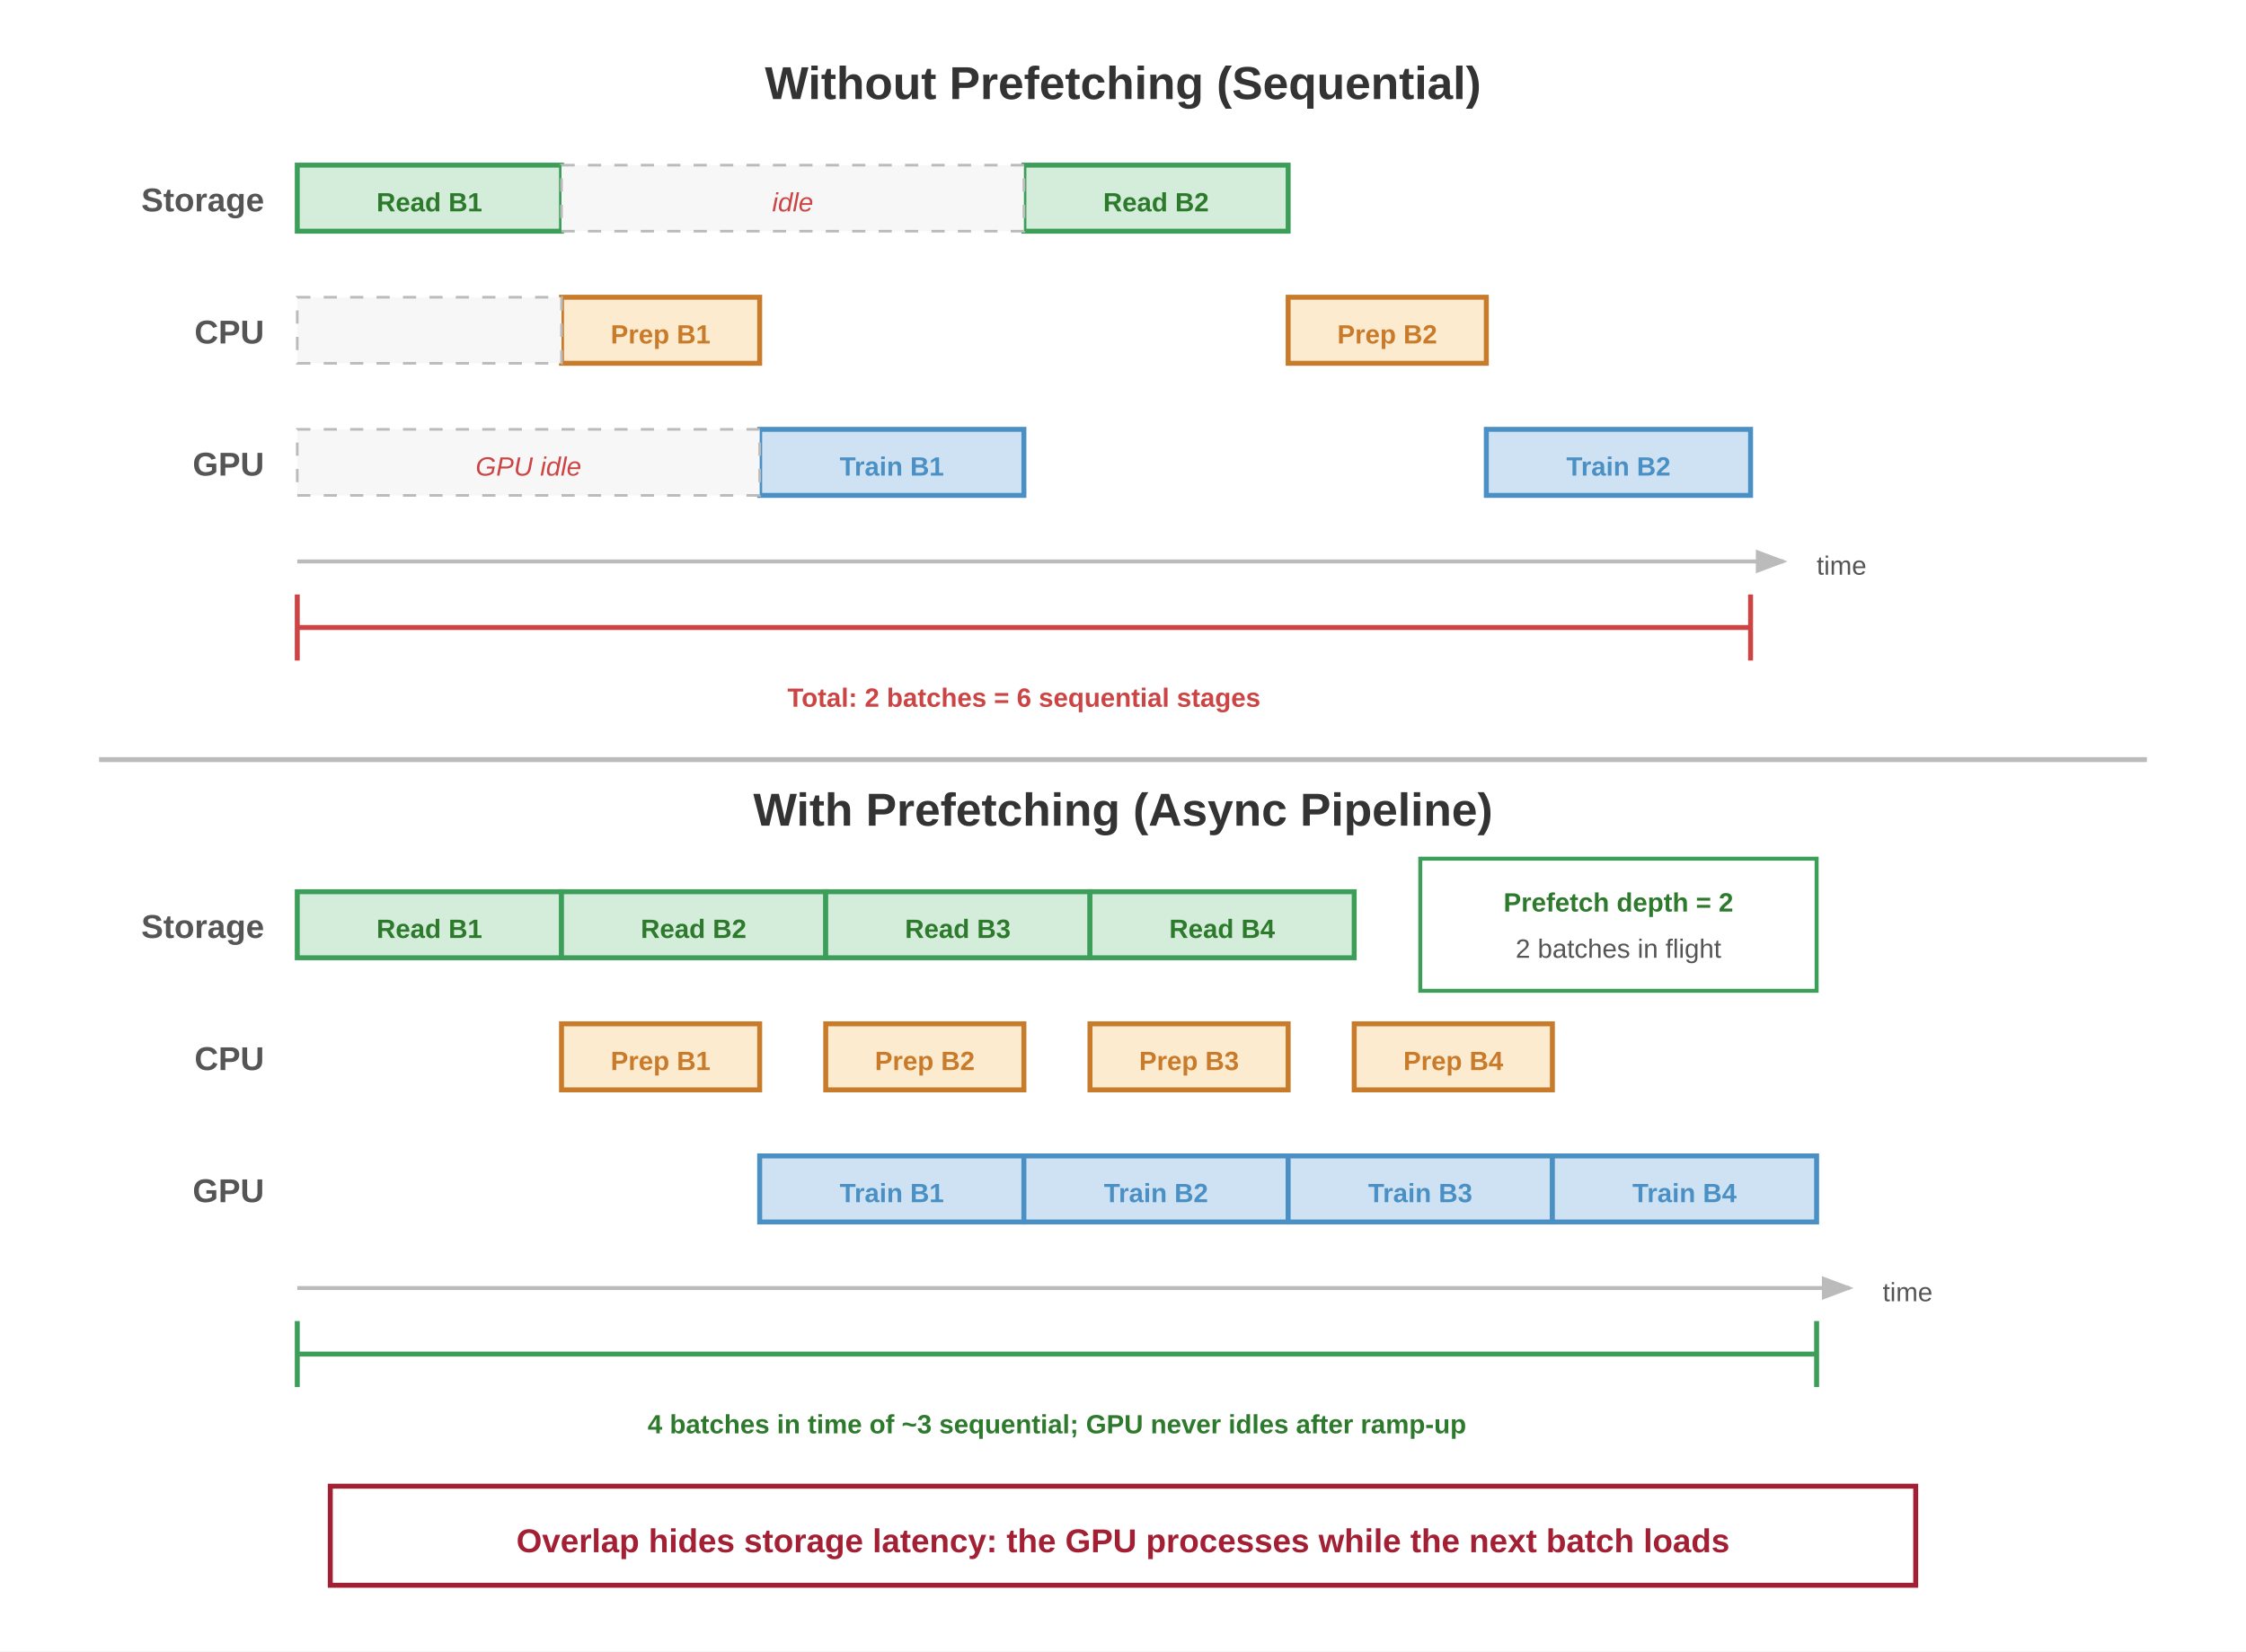
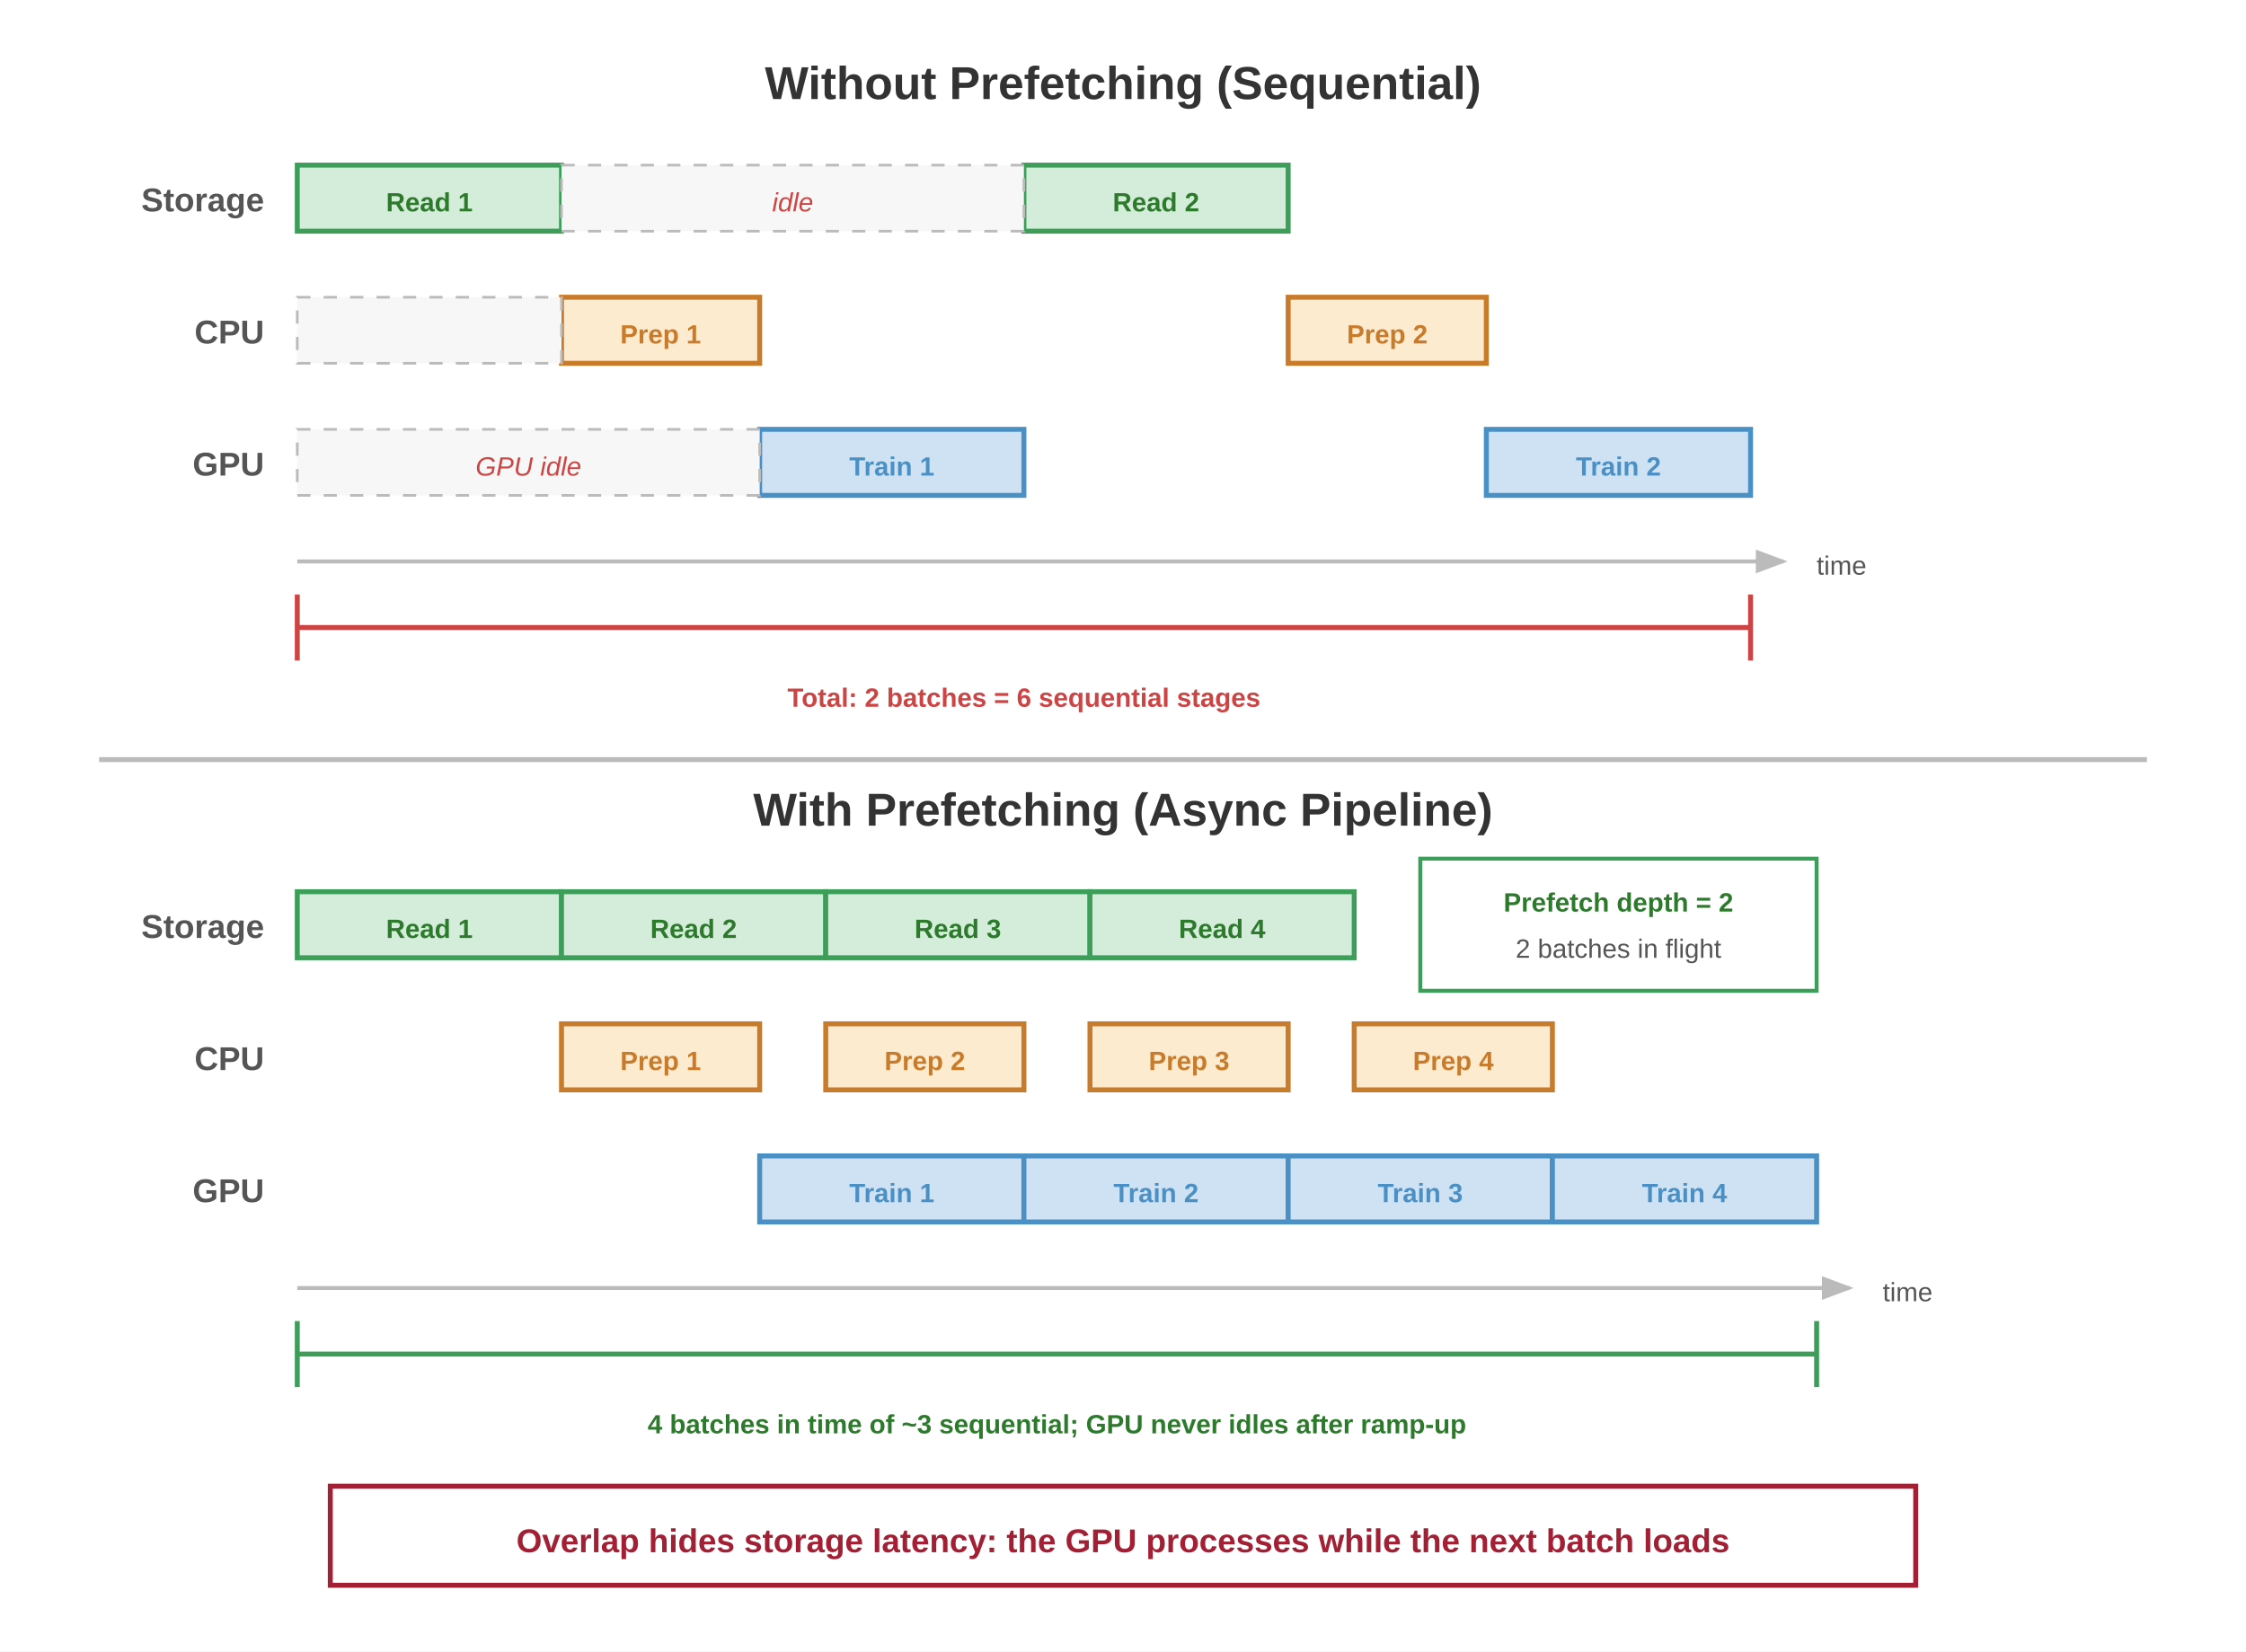
<svg xmlns="http://www.w3.org/2000/svg" font-family="Arial, Helvetica, sans-serif" viewBox="0 0 680 500">
  <defs>
    <marker id="time-arr" markerWidth="8" markerHeight="6" refX="7" refY="3" orient="auto">
      <path d="M0,0 L8,3 L0,6 Z" fill="#bbb" />
    </marker>
  </defs>
  <rect width="680" height="500" fill="#fff" />
  <text x="340" y="30" text-anchor="middle" font-size="14" font-weight="700" fill="#333">Without Prefetching (Sequential)</text>
  <text x="80" y="64" text-anchor="end" font-size="10" fill="#555" font-weight="600">Storage</text>
  <text x="80" y="104" text-anchor="end" font-size="10" fill="#555" font-weight="600">CPU</text>
  <text x="80" y="144" text-anchor="end" font-size="10" fill="#555" font-weight="600">GPU</text>
  <rect x="90" y="50" width="80" height="20" fill="#d4edda" stroke="#3d9e5a" stroke-width="1.5" />
-   <text x="130" y="64" text-anchor="middle" font-size="8" fill="#2d7a2d" font-weight="600">Read B1</text>
+   <text x="130" y="64" text-anchor="middle" font-size="8" fill="#2d7a2d" font-weight="600">Read 1</text>
  <rect x="170" y="90" width="60" height="20" fill="#fdebd0" stroke="#c87b2a" stroke-width="1.5" />
-   <text x="200" y="104" text-anchor="middle" font-size="8" fill="#c87b2a" font-weight="600">Prep B1</text>
+   <text x="200" y="104" text-anchor="middle" font-size="8" fill="#c87b2a" font-weight="600">Prep 1</text>
  <rect x="230" y="130" width="80" height="20" fill="#cfe2f3" stroke="#4a90c4" stroke-width="1.5" />
-   <text x="270" y="144" text-anchor="middle" font-size="8" fill="#4a90c4" font-weight="600">Train B1</text>
+   <text x="270" y="144" text-anchor="middle" font-size="8" fill="#4a90c4" font-weight="600">Train 1</text>
  <rect x="310" y="50" width="80" height="20" fill="#d4edda" stroke="#3d9e5a" stroke-width="1.5" />
-   <text x="350" y="64" text-anchor="middle" font-size="8" fill="#2d7a2d" font-weight="600">Read B2</text>
+   <text x="350" y="64" text-anchor="middle" font-size="8" fill="#2d7a2d" font-weight="600">Read 2</text>
  <rect x="390" y="90" width="60" height="20" fill="#fdebd0" stroke="#c87b2a" stroke-width="1.5" />
-   <text x="420" y="104" text-anchor="middle" font-size="8" fill="#c87b2a" font-weight="600">Prep B2</text>
+   <text x="420" y="104" text-anchor="middle" font-size="8" fill="#c87b2a" font-weight="600">Prep 2</text>
  <rect x="450" y="130" width="80" height="20" fill="#cfe2f3" stroke="#4a90c4" stroke-width="1.5" />
-   <text x="490" y="144" text-anchor="middle" font-size="8" fill="#4a90c4" font-weight="600">Train B2</text>
+   <text x="490" y="144" text-anchor="middle" font-size="8" fill="#4a90c4" font-weight="600">Train 2</text>
  <rect x="90" y="90" width="80" height="20" fill="#f7f7f7" stroke="#bbb" stroke-width="0.8" stroke-dasharray="4,4" />
  <rect x="90" y="130" width="140" height="20" fill="#f7f7f7" stroke="#bbb" stroke-width="0.8" stroke-dasharray="4,4" />
  <text x="160" y="144" text-anchor="middle" font-size="8" fill="#c44" font-style="italic">GPU idle</text>
  <rect x="170" y="50" width="140" height="20" fill="#f7f7f7" stroke="#bbb" stroke-width="0.8" stroke-dasharray="4,4" />
  <text x="240" y="64" text-anchor="middle" font-size="8" fill="#c44" font-style="italic">idle</text>
  <line x1="90" y1="170" x2="540" y2="170" stroke="#bbb" stroke-width="1.2" marker-end="url(#time-arr)" />
  <text x="550" y="174" font-size="8" fill="#555">time</text>
  <line x1="90" y1="190" x2="530" y2="190" stroke="#c44" stroke-width="1.5" />
  <line x1="90" y1="180" x2="90" y2="200" stroke="#c44" stroke-width="1.5" />
  <line x1="530" y1="180" x2="530" y2="200" stroke="#c44" stroke-width="1.5" />
  <text x="310" y="214" text-anchor="middle" font-size="8" fill="#c44" font-weight="600">Total: 2 batches = 6 sequential stages</text>
  <line x1="30" y1="230" x2="650" y2="230" stroke="#bbb" stroke-width="1.5" />
  <text x="340" y="250" text-anchor="middle" font-size="14" font-weight="700" fill="#333">With Prefetching (Async Pipeline)</text>
  <text x="80" y="284" text-anchor="end" font-size="10" fill="#555" font-weight="600">Storage</text>
  <text x="80" y="324" text-anchor="end" font-size="10" fill="#555" font-weight="600">CPU</text>
  <text x="80" y="364" text-anchor="end" font-size="10" fill="#555" font-weight="600">GPU</text>
  <rect x="90" y="270" width="80" height="20" fill="#d4edda" stroke="#3d9e5a" stroke-width="1.5" />
-   <text x="130" y="284" text-anchor="middle" font-size="8" fill="#2d7a2d" font-weight="600">Read B1</text>
+   <text x="130" y="284" text-anchor="middle" font-size="8" fill="#2d7a2d" font-weight="600">Read 1</text>
  <rect x="170" y="310" width="60" height="20" fill="#fdebd0" stroke="#c87b2a" stroke-width="1.5" />
-   <text x="200" y="324" text-anchor="middle" font-size="8" fill="#c87b2a" font-weight="600">Prep B1</text>
+   <text x="200" y="324" text-anchor="middle" font-size="8" fill="#c87b2a" font-weight="600">Prep 1</text>
  <rect x="230" y="350" width="80" height="20" fill="#cfe2f3" stroke="#4a90c4" stroke-width="1.5" />
-   <text x="270" y="364" text-anchor="middle" font-size="8" fill="#4a90c4" font-weight="600">Train B1</text>
+   <text x="270" y="364" text-anchor="middle" font-size="8" fill="#4a90c4" font-weight="600">Train 1</text>
  <rect x="170" y="270" width="80" height="20" fill="#d4edda" stroke="#3d9e5a" stroke-width="1.5" />
-   <text x="210" y="284" text-anchor="middle" font-size="8" fill="#2d7a2d" font-weight="600">Read B2</text>
+   <text x="210" y="284" text-anchor="middle" font-size="8" fill="#2d7a2d" font-weight="600">Read 2</text>
  <rect x="250" y="310" width="60" height="20" fill="#fdebd0" stroke="#c87b2a" stroke-width="1.5" />
-   <text x="280" y="324" text-anchor="middle" font-size="8" fill="#c87b2a" font-weight="600">Prep B2</text>
+   <text x="280" y="324" text-anchor="middle" font-size="8" fill="#c87b2a" font-weight="600">Prep 2</text>
  <rect x="310" y="350" width="80" height="20" fill="#cfe2f3" stroke="#4a90c4" stroke-width="1.5" />
-   <text x="350" y="364" text-anchor="middle" font-size="8" fill="#4a90c4" font-weight="600">Train B2</text>
+   <text x="350" y="364" text-anchor="middle" font-size="8" fill="#4a90c4" font-weight="600">Train 2</text>
  <rect x="250" y="270" width="80" height="20" fill="#d4edda" stroke="#3d9e5a" stroke-width="1.5" />
-   <text x="290" y="284" text-anchor="middle" font-size="8" fill="#2d7a2d" font-weight="600">Read B3</text>
+   <text x="290" y="284" text-anchor="middle" font-size="8" fill="#2d7a2d" font-weight="600">Read 3</text>
  <rect x="330" y="310" width="60" height="20" fill="#fdebd0" stroke="#c87b2a" stroke-width="1.5" />
-   <text x="360" y="324" text-anchor="middle" font-size="8" fill="#c87b2a" font-weight="600">Prep B3</text>
+   <text x="360" y="324" text-anchor="middle" font-size="8" fill="#c87b2a" font-weight="600">Prep 3</text>
  <rect x="390" y="350" width="80" height="20" fill="#cfe2f3" stroke="#4a90c4" stroke-width="1.5" />
-   <text x="430" y="364" text-anchor="middle" font-size="8" fill="#4a90c4" font-weight="600">Train B3</text>
+   <text x="430" y="364" text-anchor="middle" font-size="8" fill="#4a90c4" font-weight="600">Train 3</text>
  <rect x="330" y="270" width="80" height="20" fill="#d4edda" stroke="#3d9e5a" stroke-width="1.5" />
-   <text x="370" y="284" text-anchor="middle" font-size="8" fill="#2d7a2d" font-weight="600">Read B4</text>
+   <text x="370" y="284" text-anchor="middle" font-size="8" fill="#2d7a2d" font-weight="600">Read 4</text>
  <rect x="410" y="310" width="60" height="20" fill="#fdebd0" stroke="#c87b2a" stroke-width="1.5" />
-   <text x="440" y="324" text-anchor="middle" font-size="8" fill="#c87b2a" font-weight="600">Prep B4</text>
+   <text x="440" y="324" text-anchor="middle" font-size="8" fill="#c87b2a" font-weight="600">Prep 4</text>
  <rect x="470" y="350" width="80" height="20" fill="#cfe2f3" stroke="#4a90c4" stroke-width="1.5" />
-   <text x="510" y="364" text-anchor="middle" font-size="8" fill="#4a90c4" font-weight="600">Train B4</text>
+   <text x="510" y="364" text-anchor="middle" font-size="8" fill="#4a90c4" font-weight="600">Train 4</text>
  <rect x="430" y="260" width="120" height="40" fill="#fff" stroke="#3d9e5a" stroke-width="1.2" />
  <text x="490" y="276" text-anchor="middle" font-size="8" fill="#2d7a2d" font-weight="600">Prefetch depth = 2</text>
  <text x="490" y="290" text-anchor="middle" font-size="8" fill="#555">2 batches in flight</text>
  <line x1="90" y1="390" x2="560" y2="390" stroke="#bbb" stroke-width="1.2" marker-end="url(#time-arr)" />
  <text x="570" y="394" font-size="8" fill="#555">time</text>
  <line x1="90" y1="410" x2="550" y2="410" stroke="#3d9e5a" stroke-width="1.5" />
  <line x1="90" y1="400" x2="90" y2="420" stroke="#3d9e5a" stroke-width="1.5" />
  <line x1="550" y1="400" x2="550" y2="420" stroke="#3d9e5a" stroke-width="1.5" />
  <text x="320" y="434" text-anchor="middle" font-size="8" fill="#2d7a2d" font-weight="600">4 batches in time of ~3 sequential; GPU never idles after ramp-up</text>
  <rect x="100" y="450" width="480" height="30" fill="#fff" stroke="#a31f34" stroke-width="1.5" />
  <text x="340" y="470" text-anchor="middle" font-size="10" fill="#a31f34" font-weight="600">Overlap hides storage latency: the GPU processes while the next batch loads</text>
</svg>
